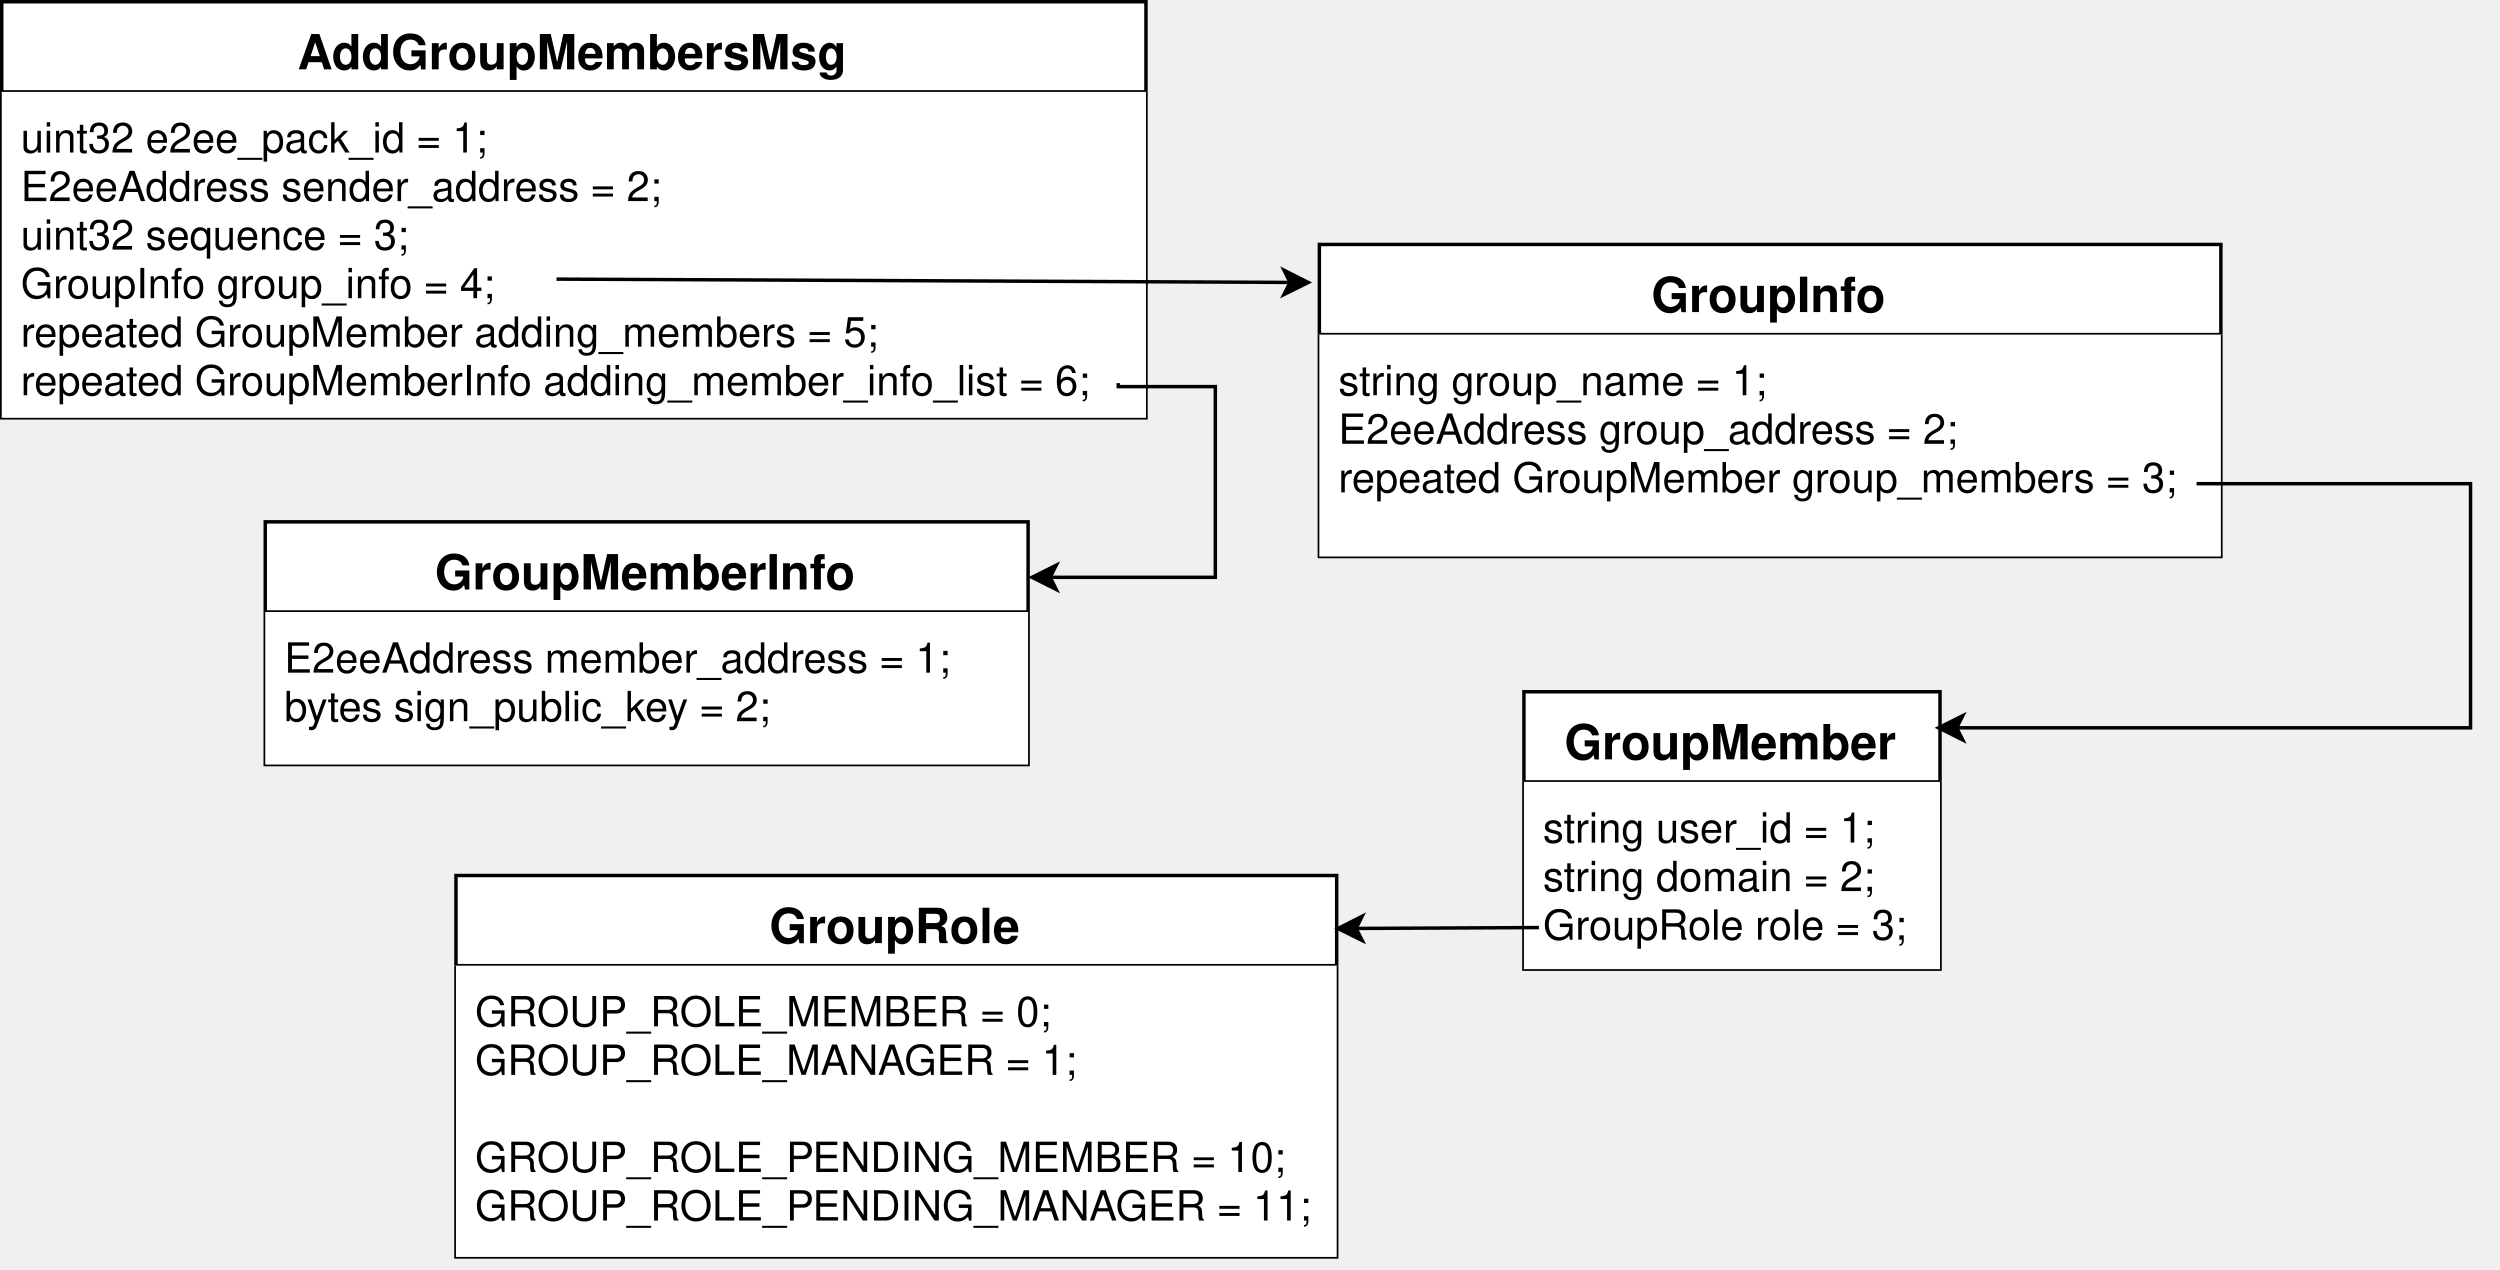
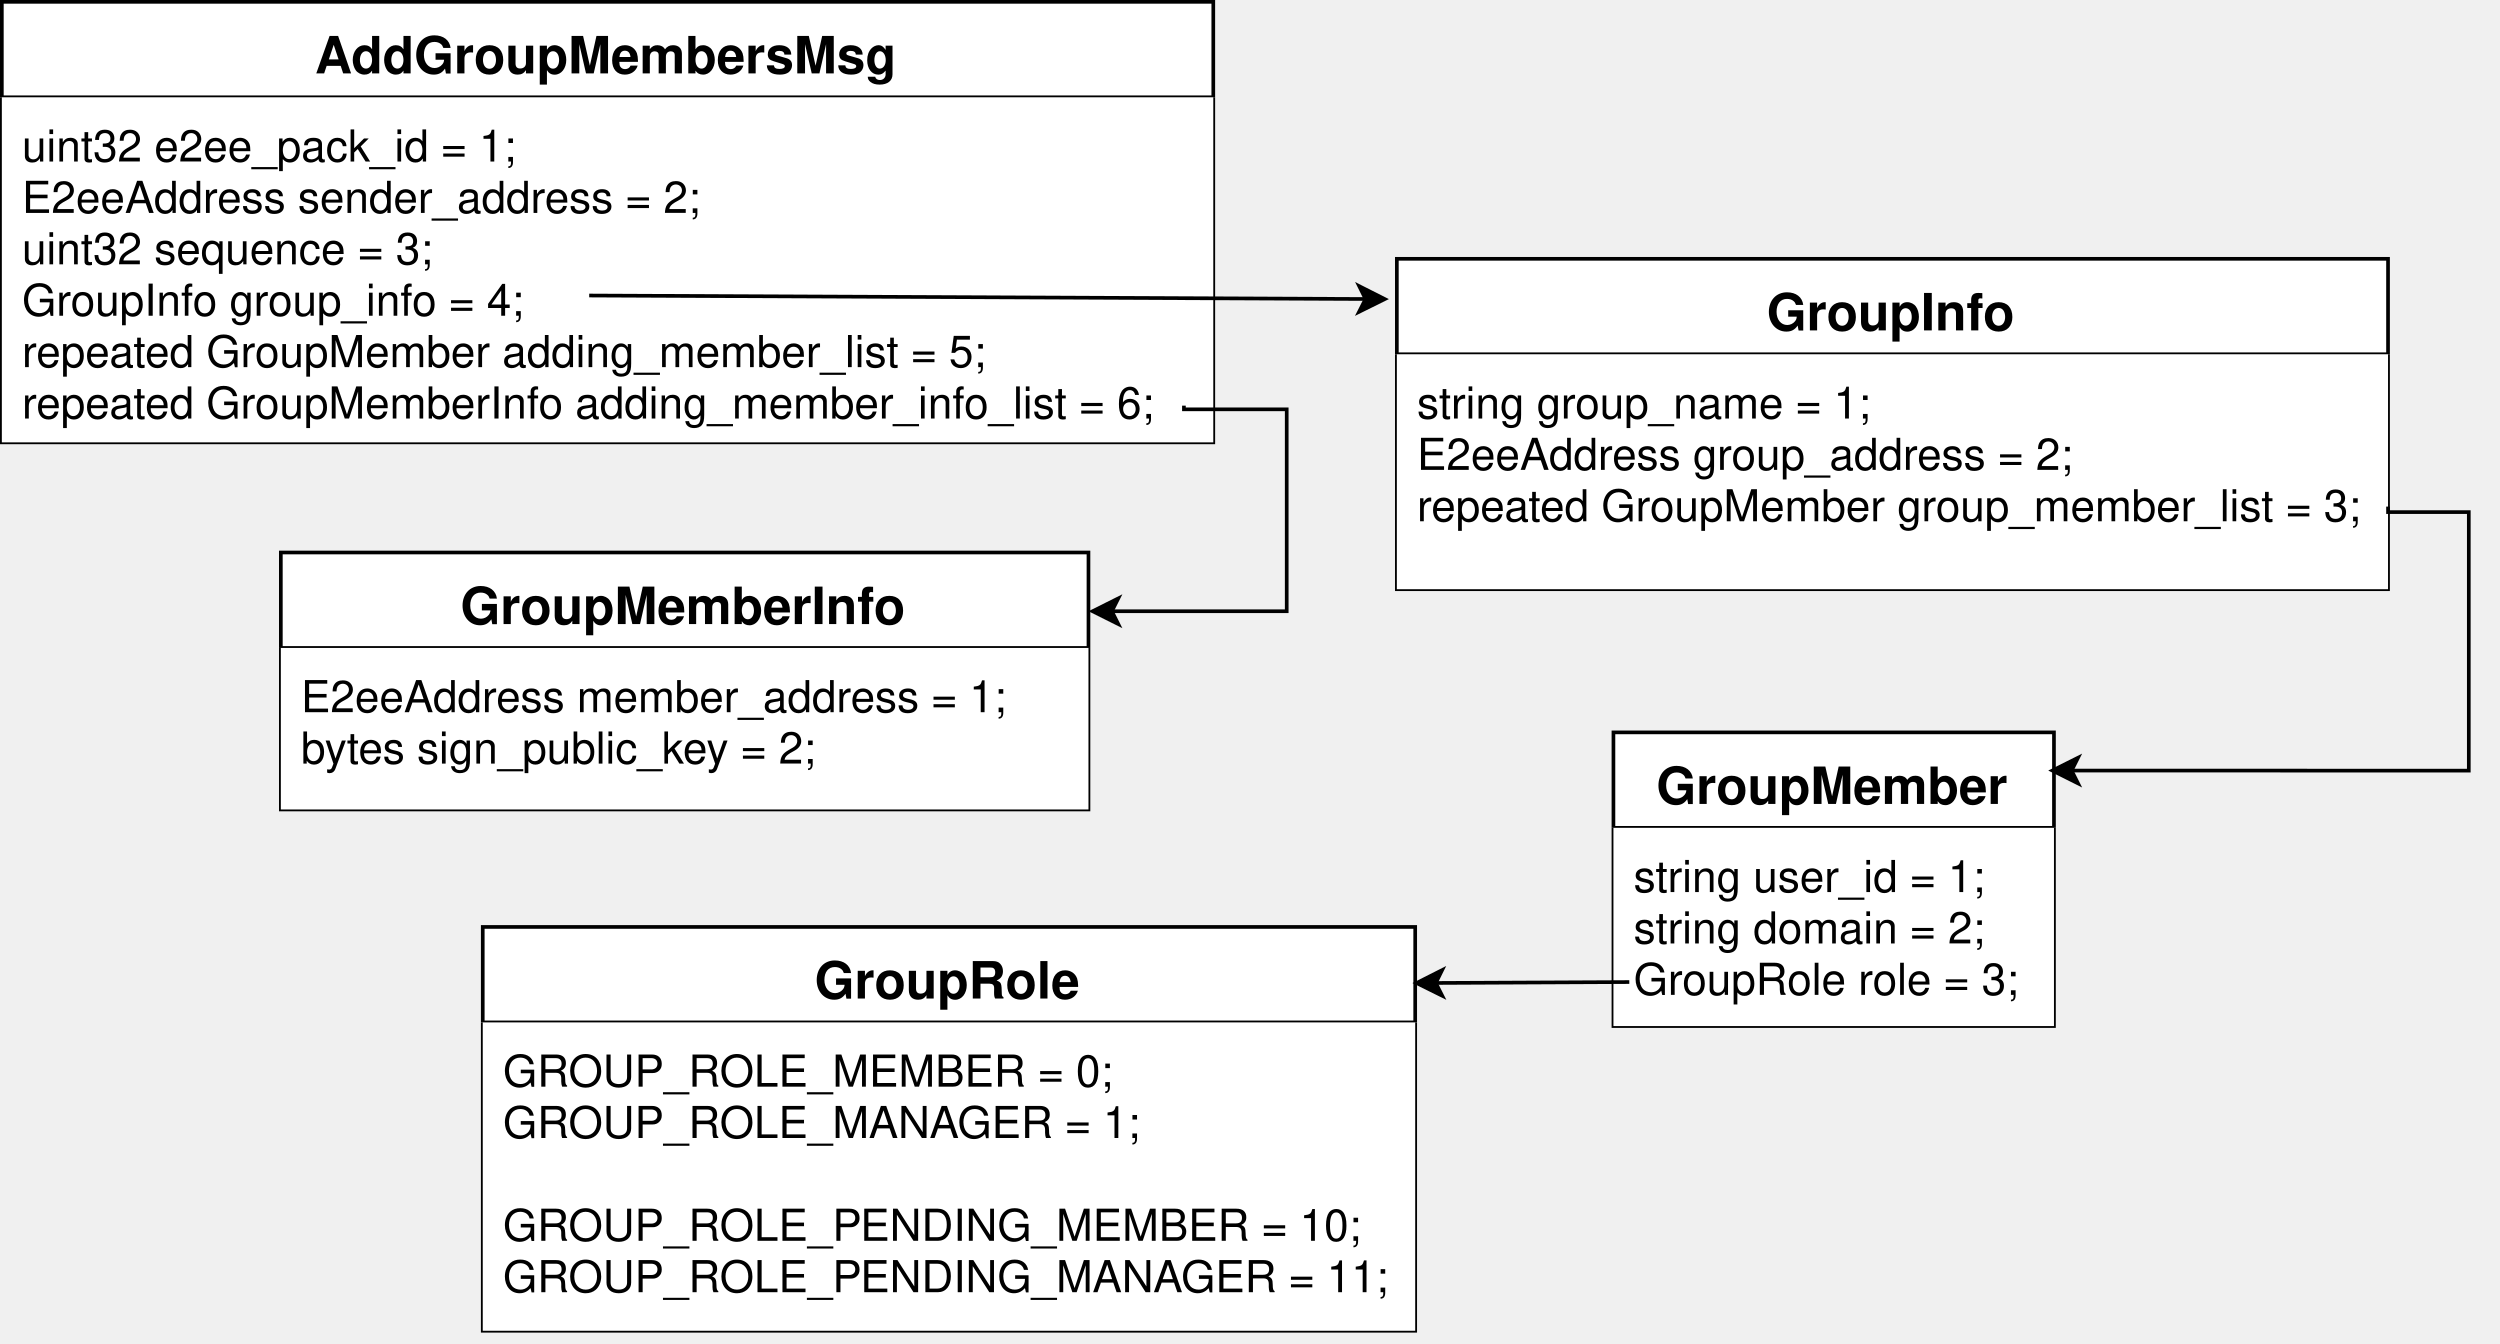
- <svg xmlns="http://www.w3.org/2000/svg" version="1.1" width="721px" height="366px" viewBox="-0.5 -0.5 721 366" content="&lt;mxfile host=&quot;Electron&quot; modified=&quot;2024-04-01T01:52:26.063Z&quot; agent=&quot;Mozilla/5.0 (Macintosh; Intel Mac OS X 10_15_7) AppleWebKit/537.36 (KHTML, like Gecko) draw.io/24.1.0 Chrome/120.0.61.109 Electron/28.1.0 Safari/537.36&quot; version=&quot;24.1.0&quot; etag=&quot;CU3Wv9Tw6dXo7_n5ruXI&quot; type=&quot;device&quot; scale=&quot;1&quot; border=&quot;0&quot;&gt;&#10;  &lt;diagram name=&quot;Page-1&quot; id=&quot;fD39lZWKC0GG7QuUkO9N&quot;&gt;&#10;    &lt;mxGraphModel dx=&quot;970&quot; dy=&quot;-465&quot; grid=&quot;1&quot; gridSize=&quot;10&quot; guides=&quot;1&quot; tooltips=&quot;1&quot; connect=&quot;1&quot; arrows=&quot;1&quot; fold=&quot;1&quot; page=&quot;1&quot; pageScale=&quot;1&quot; pageWidth=&quot;827&quot; pageHeight=&quot;1169&quot; math=&quot;0&quot; shadow=&quot;0&quot;&gt;&#10;      &lt;root&gt;&#10;        &lt;mxCell id=&quot;0&quot; /&gt;&#10;        &lt;mxCell id=&quot;1&quot; parent=&quot;0&quot; /&gt;&#10;        &lt;mxCell id=&quot;2&quot; value=&quot;AddGroupMembersMsg&quot; style=&quot;swimlane;fontStyle=1;align=center;verticalAlign=top;childLayout=stackLayout;horizontal=1;startSize=26;horizontalStack=0;resizeParent=1;resizeParentMax=0;resizeLast=0;collapsible=1;marginBottom=0;fontSize=14;&quot; vertex=&quot;1&quot; parent=&quot;1&quot;&gt;&#10;          &lt;mxGeometry x=&quot;885&quot; y=&quot;2380&quot; width=&quot;330&quot; height=&quot;120&quot; as=&quot;geometry&quot; /&gt;&#10;        &lt;/mxCell&gt;&#10;        &lt;mxCell id=&quot;3&quot; value=&quot;uint32 e2ee_pack_id = 1;&amp;#xa;E2eeAddress sender_address = 2;&amp;#xa;uint32 sequence = 3;&amp;#xa;GroupInfo group_info = 4;&amp;#xa;repeated GroupMember adding_members = 5;&amp;#xa;repeated GroupMemberInfo adding_member_info_list = 6;&quot; style=&quot;text;align=left;verticalAlign=top;spacingLeft=4;spacingRight=4;overflow=hidden;rotatable=0;points=[[0,0.5],[1,0.5]];portConstraint=eastwest;fillColor=#ffffff;&quot; vertex=&quot;1&quot; parent=&quot;2&quot;&gt;&#10;          &lt;mxGeometry y=&quot;26&quot; width=&quot;330&quot; height=&quot;94&quot; as=&quot;geometry&quot; /&gt;&#10;        &lt;/mxCell&gt;&#10;        &lt;mxCell id=&quot;4&quot; value=&quot;GroupInfo&quot; style=&quot;swimlane;fontStyle=1;align=center;verticalAlign=top;childLayout=stackLayout;horizontal=1;startSize=26;horizontalStack=0;resizeParent=1;resizeParentMax=0;resizeLast=0;collapsible=1;marginBottom=0;fontSize=14;&quot; vertex=&quot;1&quot; parent=&quot;1&quot;&gt;&#10;          &lt;mxGeometry x=&quot;1265&quot; y=&quot;2450&quot; width=&quot;260&quot; height=&quot;90&quot; as=&quot;geometry&quot; /&gt;&#10;        &lt;/mxCell&gt;&#10;        &lt;mxCell id=&quot;5&quot; value=&quot;string group_name = 1;&amp;#xa;E2eeAddress group_address = 2;&amp;#xa;repeated GroupMember group_members = 3;&quot; style=&quot;text;align=left;verticalAlign=top;spacingLeft=4;spacingRight=4;overflow=hidden;rotatable=0;points=[[0,0.5],[1,0.5]];portConstraint=eastwest;fillColor=#ffffff;&quot; vertex=&quot;1&quot; parent=&quot;4&quot;&gt;&#10;          &lt;mxGeometry y=&quot;26&quot; width=&quot;260&quot; height=&quot;64&quot; as=&quot;geometry&quot; /&gt;&#10;        &lt;/mxCell&gt;&#10;        &lt;mxCell id=&quot;6&quot; value=&quot;&quot; style=&quot;endArrow=classic;html=1;rounded=0;exitX=0.552;exitY=0.595;exitDx=0;exitDy=0;exitPerimeter=0;entryX=-0.008;entryY=0.122;entryDx=0;entryDy=0;entryPerimeter=0;&quot; edge=&quot;1&quot; target=&quot;4&quot; parent=&quot;1&quot;&gt;&#10;          &lt;mxGeometry width=&quot;50&quot; height=&quot;50&quot; relative=&quot;1&quot; as=&quot;geometry&quot;&gt;&#10;            &lt;mxPoint x=&quot;1045&quot; y=&quot;2460&quot; as=&quot;sourcePoint&quot; /&gt;&#10;            &lt;mxPoint x=&quot;1352&quot; y=&quot;2400&quot; as=&quot;targetPoint&quot; /&gt;&#10;          &lt;/mxGeometry&gt;&#10;        &lt;/mxCell&gt;&#10;        &lt;mxCell id=&quot;7&quot; value=&quot;GroupMemberInfo&quot; style=&quot;swimlane;fontStyle=1;align=center;verticalAlign=top;childLayout=stackLayout;horizontal=1;startSize=26;horizontalStack=0;resizeParent=1;resizeParentMax=0;resizeLast=0;collapsible=1;marginBottom=0;fontSize=14;&quot; vertex=&quot;1&quot; parent=&quot;1&quot;&gt;&#10;          &lt;mxGeometry x=&quot;961&quot; y=&quot;2530&quot; width=&quot;220&quot; height=&quot;70&quot; as=&quot;geometry&quot; /&gt;&#10;        &lt;/mxCell&gt;&#10;        &lt;mxCell id=&quot;8&quot; value=&quot;E2eeAddress member_address = 1;&amp;#xa;bytes sign_public_key = 2;&quot; style=&quot;text;align=left;verticalAlign=top;spacingLeft=4;spacingRight=4;overflow=hidden;rotatable=0;points=[[0,0.5],[1,0.5]];portConstraint=eastwest;fillColor=#ffffff;&quot; vertex=&quot;1&quot; parent=&quot;7&quot;&gt;&#10;          &lt;mxGeometry y=&quot;26&quot; width=&quot;220&quot; height=&quot;44&quot; as=&quot;geometry&quot; /&gt;&#10;        &lt;/mxCell&gt;&#10;        &lt;mxCell id=&quot;9&quot; value=&quot;&quot; style=&quot;endArrow=classic;html=1;rounded=0;exitX=0.552;exitY=0.595;exitDx=0;exitDy=0;exitPerimeter=0;edgeStyle=orthogonalEdgeStyle;entryX=1;entryY=0.25;entryDx=0;entryDy=0;&quot; edge=&quot;1&quot; parent=&quot;1&quot;&gt;&#10;          &lt;mxGeometry width=&quot;50&quot; height=&quot;50&quot; relative=&quot;1&quot; as=&quot;geometry&quot;&gt;&#10;            &lt;mxPoint x=&quot;1207&quot; y=&quot;2490&quot; as=&quot;sourcePoint&quot; /&gt;&#10;            &lt;mxPoint x=&quot;1181&quot; y=&quot;2546&quot; as=&quot;targetPoint&quot; /&gt;&#10;            &lt;Array as=&quot;points&quot;&gt;&#10;              &lt;mxPoint x=&quot;1235&quot; y=&quot;2491&quot; /&gt;&#10;              &lt;mxPoint x=&quot;1235&quot; y=&quot;2546&quot; /&gt;&#10;            &lt;/Array&gt;&#10;          &lt;/mxGeometry&gt;&#10;        &lt;/mxCell&gt;&#10;        &lt;mxCell id=&quot;10&quot; value=&quot;GroupRole&quot; style=&quot;swimlane;fontStyle=1;align=center;verticalAlign=top;childLayout=stackLayout;horizontal=1;startSize=26;horizontalStack=0;resizeParent=1;resizeParentMax=0;resizeLast=0;collapsible=1;marginBottom=0;fontSize=14;&quot; vertex=&quot;1&quot; parent=&quot;1&quot;&gt;&#10;          &lt;mxGeometry x=&quot;1016&quot; y=&quot;2632&quot; width=&quot;254&quot; height=&quot;110&quot; as=&quot;geometry&quot; /&gt;&#10;        &lt;/mxCell&gt;&#10;        &lt;mxCell id=&quot;11&quot; value=&quot;GROUP_ROLE_MEMBER = 0;&amp;#xa;GROUP_ROLE_MANAGER = 1;&amp;#xa;&amp;#xa;GROUP_ROLE_PENDING_MEMBER = 10;&amp;#xa;GROUP_ROLE_PENDING_MANAGER = 11;&quot; style=&quot;text;align=left;verticalAlign=top;spacingLeft=4;spacingRight=4;overflow=hidden;rotatable=0;points=[[0,0.5],[1,0.5]];portConstraint=eastwest;fillColor=#ffffff;&quot; vertex=&quot;1&quot; parent=&quot;10&quot;&gt;&#10;          &lt;mxGeometry y=&quot;26&quot; width=&quot;254&quot; height=&quot;84&quot; as=&quot;geometry&quot; /&gt;&#10;        &lt;/mxCell&gt;&#10;        &lt;mxCell id=&quot;12&quot; value=&quot;GroupMember&quot; style=&quot;swimlane;fontStyle=1;align=center;verticalAlign=top;childLayout=stackLayout;horizontal=1;startSize=26;horizontalStack=0;resizeParent=1;resizeParentMax=0;resizeLast=0;collapsible=1;marginBottom=0;fontSize=14;&quot; vertex=&quot;1&quot; parent=&quot;1&quot;&gt;&#10;          &lt;mxGeometry x=&quot;1324&quot; y=&quot;2579&quot; width=&quot;120&quot; height=&quot;80&quot; as=&quot;geometry&quot; /&gt;&#10;        &lt;/mxCell&gt;&#10;        &lt;mxCell id=&quot;13&quot; value=&quot;string user_id = 1;&amp;#xa;string domain = 2;&amp;#xa;GroupRole role = 3;&quot; style=&quot;text;align=left;verticalAlign=top;spacingLeft=4;spacingRight=4;overflow=hidden;rotatable=0;points=[[0,0.5],[1,0.5]];portConstraint=eastwest;fillColor=#ffffff;&quot; vertex=&quot;1&quot; parent=&quot;12&quot;&gt;&#10;          &lt;mxGeometry y=&quot;26&quot; width=&quot;120&quot; height=&quot;54&quot; as=&quot;geometry&quot; /&gt;&#10;        &lt;/mxCell&gt;&#10;        &lt;mxCell id=&quot;14&quot; value=&quot;&quot; style=&quot;endArrow=classic;html=1;rounded=0;entryX=0.997;entryY=0.139;entryDx=0;entryDy=0;entryPerimeter=0;exitX=-0.014;exitY=0.741;exitDx=0;exitDy=0;exitPerimeter=0;&quot; edge=&quot;1&quot; target=&quot;10&quot; parent=&quot;1&quot;&gt;&#10;          &lt;mxGeometry width=&quot;50&quot; height=&quot;50&quot; relative=&quot;1&quot; as=&quot;geometry&quot;&gt;&#10;            &lt;mxPoint x=&quot;1328.32&quot; y=&quot;2647.014&quot; as=&quot;sourcePoint&quot; /&gt;&#10;            &lt;mxPoint x=&quot;1387&quot; y=&quot;2554&quot; as=&quot;targetPoint&quot; /&gt;&#10;          &lt;/mxGeometry&gt;&#10;        &lt;/mxCell&gt;&#10;        &lt;mxCell id=&quot;15&quot; value=&quot;&quot; style=&quot;endArrow=classic;html=1;rounded=0;exitX=0.552;exitY=0.595;exitDx=0;exitDy=0;exitPerimeter=0;edgeStyle=orthogonalEdgeStyle;entryX=0.987;entryY=0.13;entryDx=0;entryDy=0;entryPerimeter=0;&quot; edge=&quot;1&quot; target=&quot;12&quot; parent=&quot;1&quot;&gt;&#10;          &lt;mxGeometry width=&quot;50&quot; height=&quot;50&quot; relative=&quot;1&quot; as=&quot;geometry&quot;&gt;&#10;            &lt;mxPoint x=&quot;1518&quot; y=&quot;2519&quot; as=&quot;sourcePoint&quot; /&gt;&#10;            &lt;mxPoint x=&quot;1492&quot; y=&quot;2575&quot; as=&quot;targetPoint&quot; /&gt;&#10;            &lt;Array as=&quot;points&quot;&gt;&#10;              &lt;mxPoint x=&quot;1597&quot; y=&quot;2519&quot; /&gt;&#10;              &lt;mxPoint x=&quot;1597&quot; y=&quot;2589&quot; /&gt;&#10;            &lt;/Array&gt;&#10;          &lt;/mxGeometry&gt;&#10;        &lt;/mxCell&gt;&#10;      &lt;/root&gt;&#10;    &lt;/mxGraphModel&gt;&#10;  &lt;/diagram&gt;&#10;&lt;/mxfile&gt;&#10;">
+ <svg xmlns="http://www.w3.org/2000/svg" version="1.1" width="681px" height="366px" viewBox="-0.5 -0.5 681 366">
  <defs>
    <clipPath id="mx-clip-4-31-322-94-0">
      <rect x="4" y="31" width="322" height="94" />
    </clipPath>
-     <clipPath id="mx-clip-384-101-252-64-0">
-       <rect x="384" y="101" width="252" height="64" />
+     <clipPath id="mx-clip-384-101-262-64-0">
+       <rect x="384" y="101" width="262" height="64" />
    </clipPath>
    <clipPath id="mx-clip-80-181-212-44-0">
      <rect x="80" y="181" width="212" height="44" />
    </clipPath>
    <clipPath id="mx-clip-135-283-246-84-0">
      <rect x="135" y="283" width="246" height="84" />
    </clipPath>
    <clipPath id="mx-clip-443-230-112-54-0">
      <rect x="443" y="230" width="112" height="54" />
    </clipPath>
  </defs>
  <g>
    <g>
      <path d="M 0 26 L 0 0 L 330 0 L 330 26" fill="rgb(255, 255, 255)" stroke="rgb(0, 0, 0)" stroke-miterlimit="10" pointer-events="all" />
      <path d="M 0 26 L 0 120 L 330 120 L 330 26" fill="none" stroke="rgb(0, 0, 0)" stroke-miterlimit="10" pointer-events="none" />
      <path d="M 0 26 L 330 26" fill="none" stroke="rgb(0, 0, 0)" stroke-miterlimit="10" pointer-events="none" />
    </g>
    <g>
      <g fill="rgb(0, 0, 0)" font-family="Helvetica" font-weight="bold" text-anchor="middle" font-size="14px">
        <text x="164.5" y="19.5">AddGroupMembersMsg</text>
      </g>
    </g>
    <g>
      <rect x="0" y="26" width="330" height="94" fill="#ffffff" stroke="none" pointer-events="all" />
    </g>
    <g>
      <g fill="rgb(0, 0, 0)" font-family="Helvetica" clip-path="url(#mx-clip-4-31-322-94-0)" font-size="12px">
        <text x="5.5" y="43.5">uint32 e2ee_pack_id = 1;</text>
        <text x="5.5" y="57.5">E2eeAddress sender_address = 2;</text>
        <text x="5.5" y="71.5">uint32 sequence = 3;</text>
        <text x="5.5" y="85.5">GroupInfo group_info = 4;</text>
-         <text x="5.5" y="99.5">repeated GroupMember adding_members = 5;</text>
+         <text x="5.5" y="99.5">repeated GroupMember adding_member_list = 5;</text>
        <text x="5.5" y="113.5">repeated GroupMemberInfo adding_member_info_list = 6;</text>
      </g>
    </g>
    <g>
-       <path d="M 380 96 L 380 70 L 640 70 L 640 96" fill="rgb(255, 255, 255)" stroke="rgb(0, 0, 0)" stroke-miterlimit="10" pointer-events="all" />
-       <path d="M 380 96 L 380 160 L 640 160 L 640 96" fill="none" stroke="rgb(0, 0, 0)" stroke-miterlimit="10" pointer-events="none" />
-       <path d="M 380 96 L 640 96" fill="none" stroke="rgb(0, 0, 0)" stroke-miterlimit="10" pointer-events="none" />
+       <path d="M 380 96 L 380 70 L 650 70 L 650 96" fill="rgb(255, 255, 255)" stroke="rgb(0, 0, 0)" stroke-miterlimit="10" pointer-events="all" />
+       <path d="M 380 96 L 380 160 L 650 160 L 650 96" fill="none" stroke="rgb(0, 0, 0)" stroke-miterlimit="10" pointer-events="none" />
+       <path d="M 380 96 L 650 96" fill="none" stroke="rgb(0, 0, 0)" stroke-miterlimit="10" pointer-events="none" />
    </g>
    <g>
      <g fill="rgb(0, 0, 0)" font-family="Helvetica" font-weight="bold" text-anchor="middle" font-size="14px">
-         <text x="509.5" y="89.5">GroupInfo</text>
+         <text x="514.5" y="89.5">GroupInfo</text>
      </g>
    </g>
    <g>
-       <rect x="380" y="96" width="260" height="64" fill="#ffffff" stroke="none" pointer-events="all" />
+       <rect x="380" y="96" width="270" height="64" fill="#ffffff" stroke="none" pointer-events="all" />
    </g>
    <g>
-       <g fill="rgb(0, 0, 0)" font-family="Helvetica" clip-path="url(#mx-clip-384-101-252-64-0)" font-size="12px">
+       <g fill="rgb(0, 0, 0)" font-family="Helvetica" clip-path="url(#mx-clip-384-101-262-64-0)" font-size="12px">
        <text x="385.5" y="113.5">string group_name = 1;</text>
        <text x="385.5" y="127.5">E2eeAddress group_address = 2;</text>
-         <text x="385.5" y="141.5">repeated GroupMember group_members = 3;</text>
+         <text x="385.5" y="141.5">repeated GroupMember group_member_list = 3;</text>
      </g>
    </g>
    <g>
-       <path d="M 160 80 L 371.55 80.95" fill="none" stroke="rgb(0, 0, 0)" stroke-miterlimit="10" pointer-events="stroke" />
-       <path d="M 376.8 80.97 L 369.79 84.44 L 371.55 80.95 L 369.82 77.44 Z" fill="rgb(0, 0, 0)" stroke="rgb(0, 0, 0)" stroke-miterlimit="10" pointer-events="all" />
+       <path d="M 160 80 L 371.47 80.95" fill="none" stroke="rgb(0, 0, 0)" stroke-miterlimit="10" pointer-events="stroke" />
+       <path d="M 376.72 80.97 L 369.71 84.44 L 371.47 80.95 L 369.74 77.44 Z" fill="rgb(0, 0, 0)" stroke="rgb(0, 0, 0)" stroke-miterlimit="10" pointer-events="all" />
    </g>
    <g>
      <path d="M 76 176 L 76 150 L 296 150 L 296 176" fill="rgb(255, 255, 255)" stroke="rgb(0, 0, 0)" stroke-miterlimit="10" pointer-events="all" />
      <path d="M 76 176 L 76 220 L 296 220 L 296 176" fill="none" stroke="rgb(0, 0, 0)" stroke-miterlimit="10" pointer-events="none" />
      <path d="M 76 176 L 296 176" fill="none" stroke="rgb(0, 0, 0)" stroke-miterlimit="10" pointer-events="none" />
    </g>
    <g>
      <g fill="rgb(0, 0, 0)" font-family="Helvetica" font-weight="bold" text-anchor="middle" font-size="14px">
        <text x="185.5" y="169.5">GroupMemberInfo</text>
      </g>
    </g>
    <g>
      <rect x="76" y="176" width="220" height="44" fill="#ffffff" stroke="none" pointer-events="all" />
    </g>
    <g>
      <g fill="rgb(0, 0, 0)" font-family="Helvetica" clip-path="url(#mx-clip-80-181-212-44-0)" font-size="12px">
        <text x="81.5" y="193.5">E2eeAddress member_address = 1;</text>
        <text x="81.5" y="207.5">bytes sign_public_key = 2;</text>
      </g>
    </g>
    <g>
      <path d="M 322 110 L 322 111 L 350 111 L 350 166 L 302.37 166" fill="none" stroke="rgb(0, 0, 0)" stroke-miterlimit="10" pointer-events="stroke" />
      <path d="M 297.12 166 L 304.12 162.5 L 302.37 166 L 304.12 169.5 Z" fill="rgb(0, 0, 0)" stroke="rgb(0, 0, 0)" stroke-miterlimit="10" pointer-events="all" />
    </g>
    <g>
      <path d="M 131 278 L 131 252 L 385 252 L 385 278" fill="rgb(255, 255, 255)" stroke="rgb(0, 0, 0)" stroke-miterlimit="10" pointer-events="all" />
      <path d="M 131 278 L 131 362 L 385 362 L 385 278" fill="none" stroke="rgb(0, 0, 0)" stroke-miterlimit="10" pointer-events="none" />
      <path d="M 131 278 L 385 278" fill="none" stroke="rgb(0, 0, 0)" stroke-miterlimit="10" pointer-events="none" />
    </g>
    <g>
      <g fill="rgb(0, 0, 0)" font-family="Helvetica" font-weight="bold" text-anchor="middle" font-size="14px">
        <text x="257.5" y="271.5">GroupRole</text>
      </g>
    </g>
    <g>
      <rect x="131" y="278" width="254" height="84" fill="#ffffff" stroke="none" pointer-events="all" />
    </g>
    <g>
      <g fill="rgb(0, 0, 0)" font-family="Helvetica" clip-path="url(#mx-clip-135-283-246-84-0)" font-size="12px">
        <text x="136.5" y="295.5">GROUP_ROLE_MEMBER = 0;</text>
        <text x="136.5" y="309.5">GROUP_ROLE_MANAGER = 1;</text>
        <text x="136.5" y="337.5">GROUP_ROLE_PENDING_MEMBER = 10;</text>
        <text x="136.5" y="351.5">GROUP_ROLE_PENDING_MANAGER = 11;</text>
      </g>
    </g>
    <g>
      <path d="M 439 225 L 439 199 L 559 199 L 559 225" fill="rgb(255, 255, 255)" stroke="rgb(0, 0, 0)" stroke-miterlimit="10" pointer-events="all" />
      <path d="M 439 225 L 439 279 L 559 279 L 559 225" fill="none" stroke="rgb(0, 0, 0)" stroke-miterlimit="10" pointer-events="none" />
      <path d="M 439 225 L 559 225" fill="none" stroke="rgb(0, 0, 0)" stroke-miterlimit="10" pointer-events="none" />
    </g>
    <g>
      <g fill="rgb(0, 0, 0)" font-family="Helvetica" font-weight="bold" text-anchor="middle" font-size="14px">
        <text x="498.5" y="218.5">GroupMember</text>
      </g>
    </g>
    <g>
      <rect x="439" y="225" width="120" height="54" fill="#ffffff" stroke="none" pointer-events="all" />
    </g>
    <g>
      <g fill="rgb(0, 0, 0)" font-family="Helvetica" clip-path="url(#mx-clip-443-230-112-54-0)" font-size="12px">
        <text x="444.5" y="242.5">string user_id = 1;</text>
        <text x="444.5" y="256.5">string domain = 2;</text>
        <text x="444.5" y="270.5">GroupRole role = 3;</text>
      </g>
    </g>
    <g>
      <path d="M 443.32 267.01 L 390.61 267.26" fill="none" stroke="rgb(0, 0, 0)" stroke-miterlimit="10" pointer-events="stroke" />
      <path d="M 385.36 267.28 L 392.34 263.75 L 390.61 267.26 L 392.37 270.75 Z" fill="rgb(0, 0, 0)" stroke="rgb(0, 0, 0)" stroke-miterlimit="10" pointer-events="all" />
    </g>
    <g>
-       <path d="M 633 139 L 712 139 L 712 209.4 L 563.81 209.4" fill="none" stroke="rgb(0, 0, 0)" stroke-miterlimit="10" pointer-events="stroke" />
+       <path d="M 650 137.5 L 650 139 L 672 139 L 672 209.42 L 563.81 209.4" fill="none" stroke="rgb(0, 0, 0)" stroke-miterlimit="10" pointer-events="stroke" />
      <path d="M 558.56 209.4 L 565.56 205.9 L 563.81 209.4 L 565.56 212.9 Z" fill="rgb(0, 0, 0)" stroke="rgb(0, 0, 0)" stroke-miterlimit="10" pointer-events="all" />
    </g>
  </g>
</svg>
